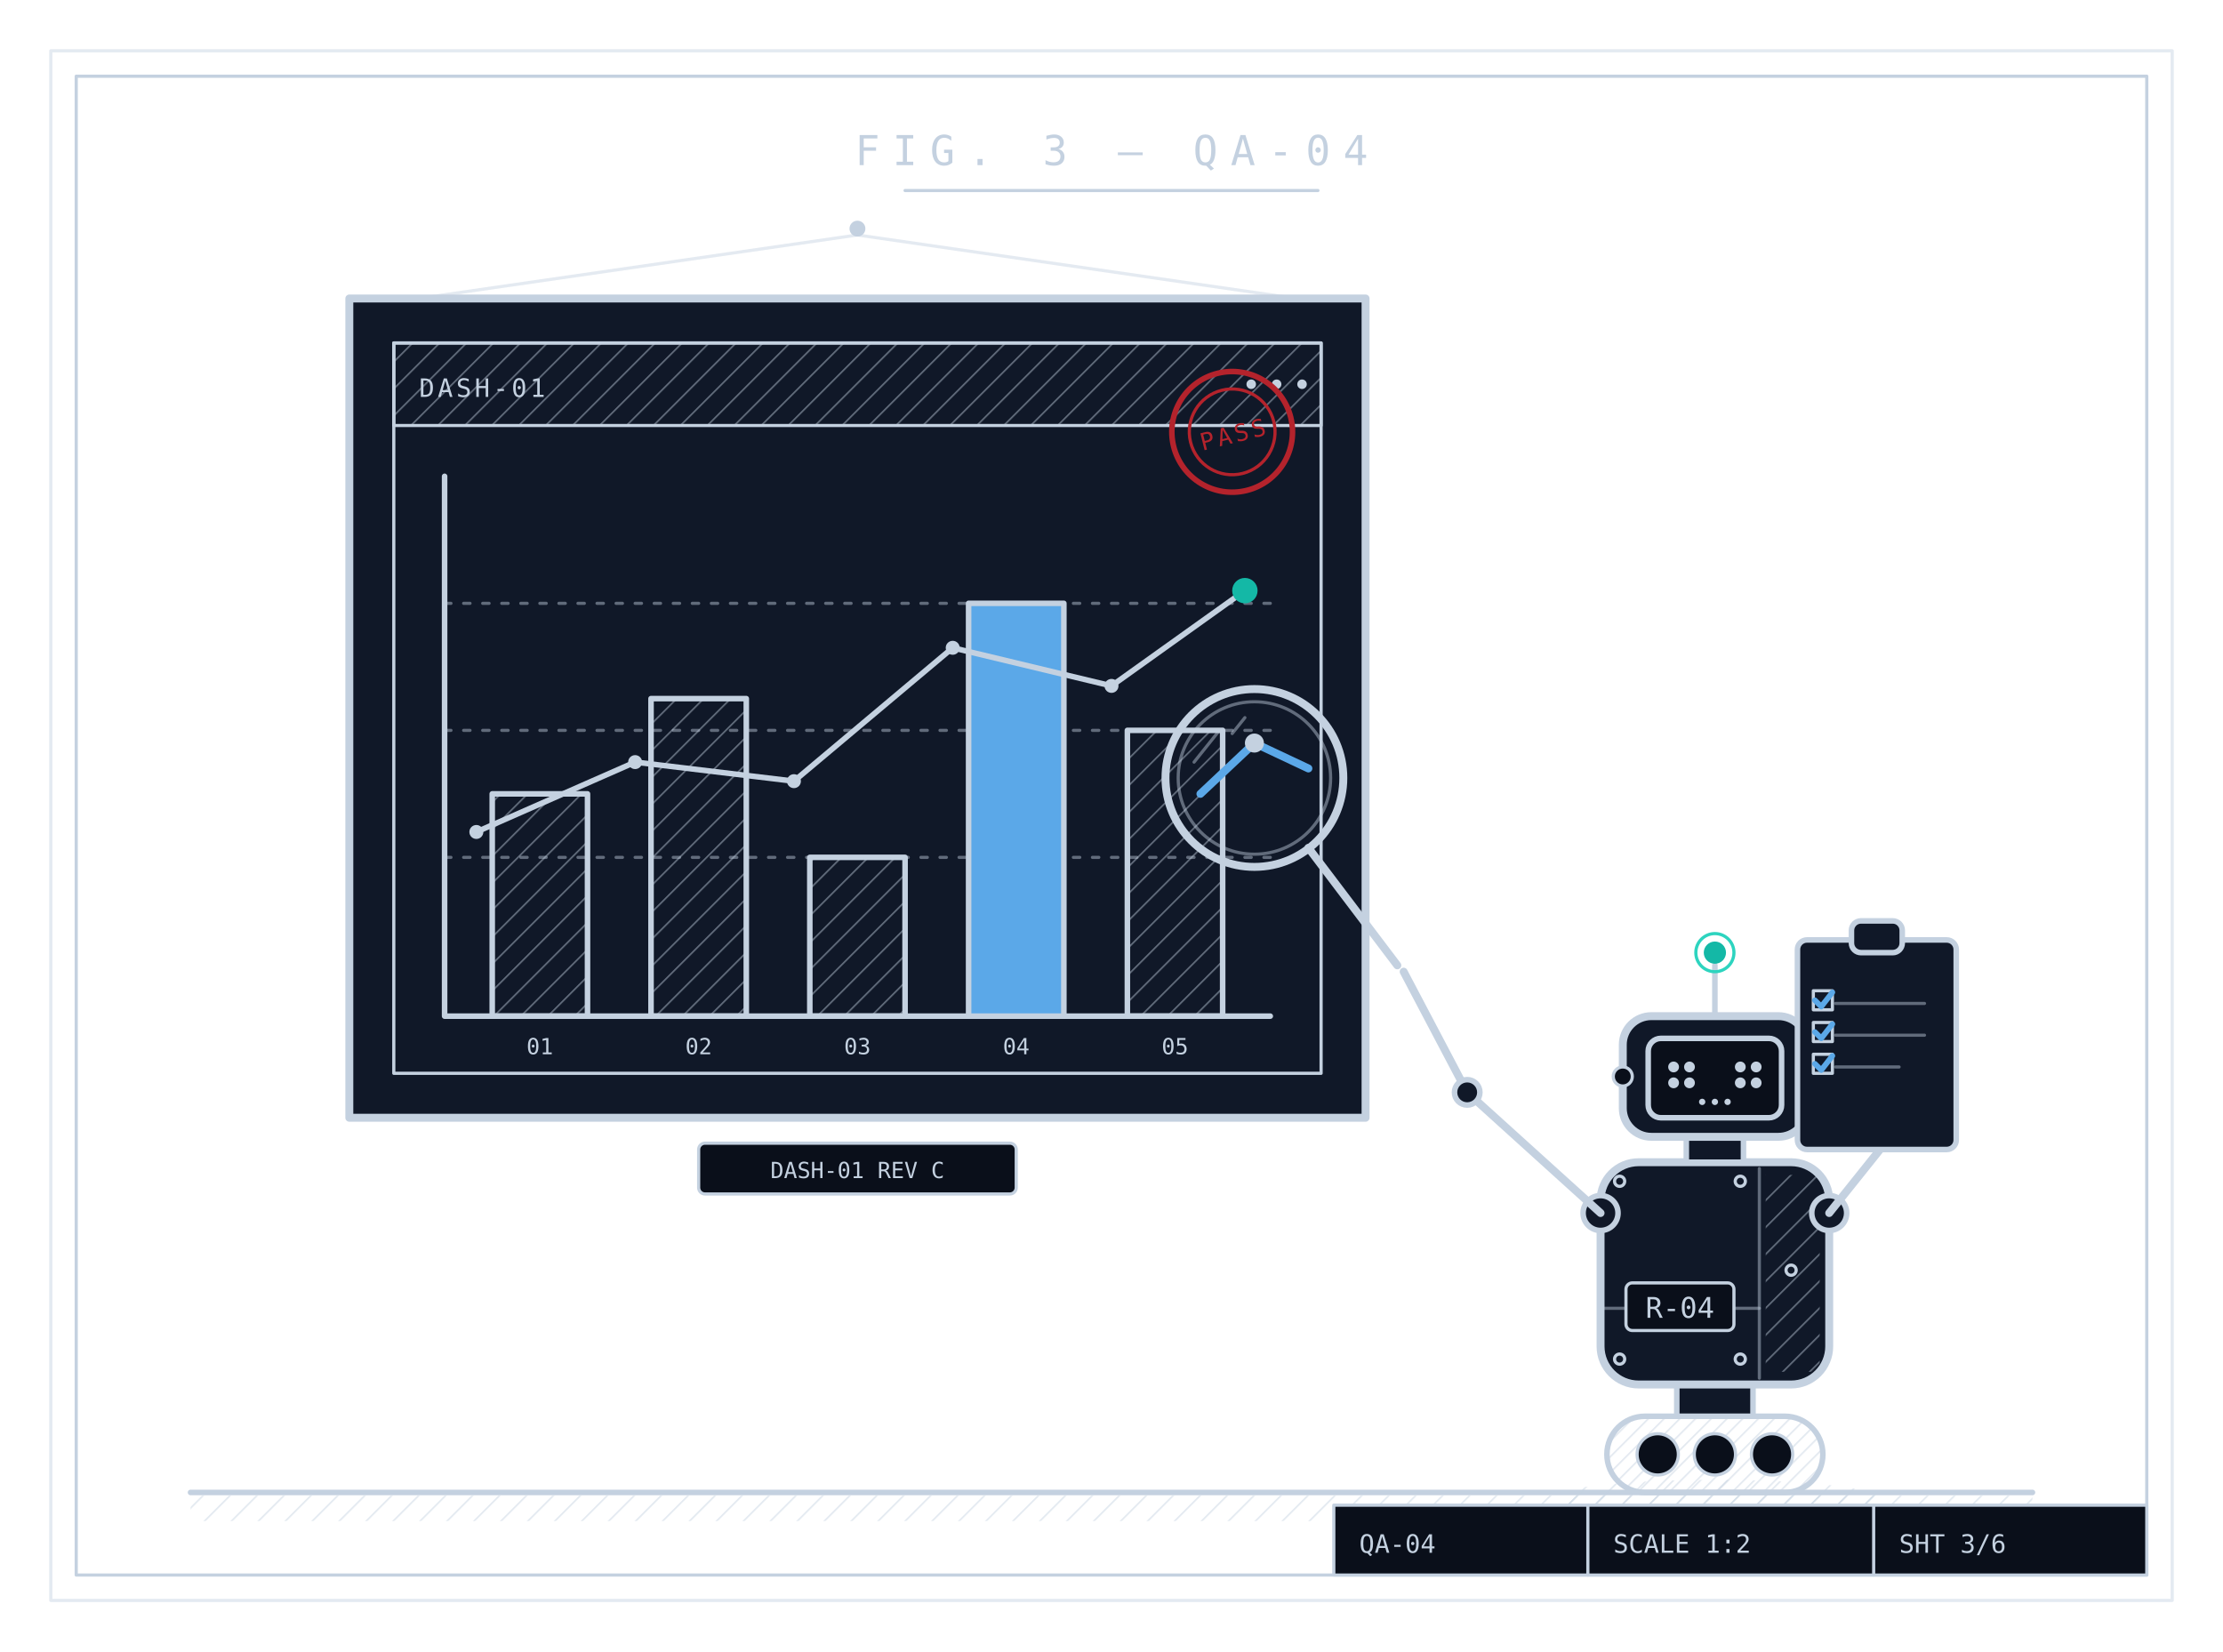
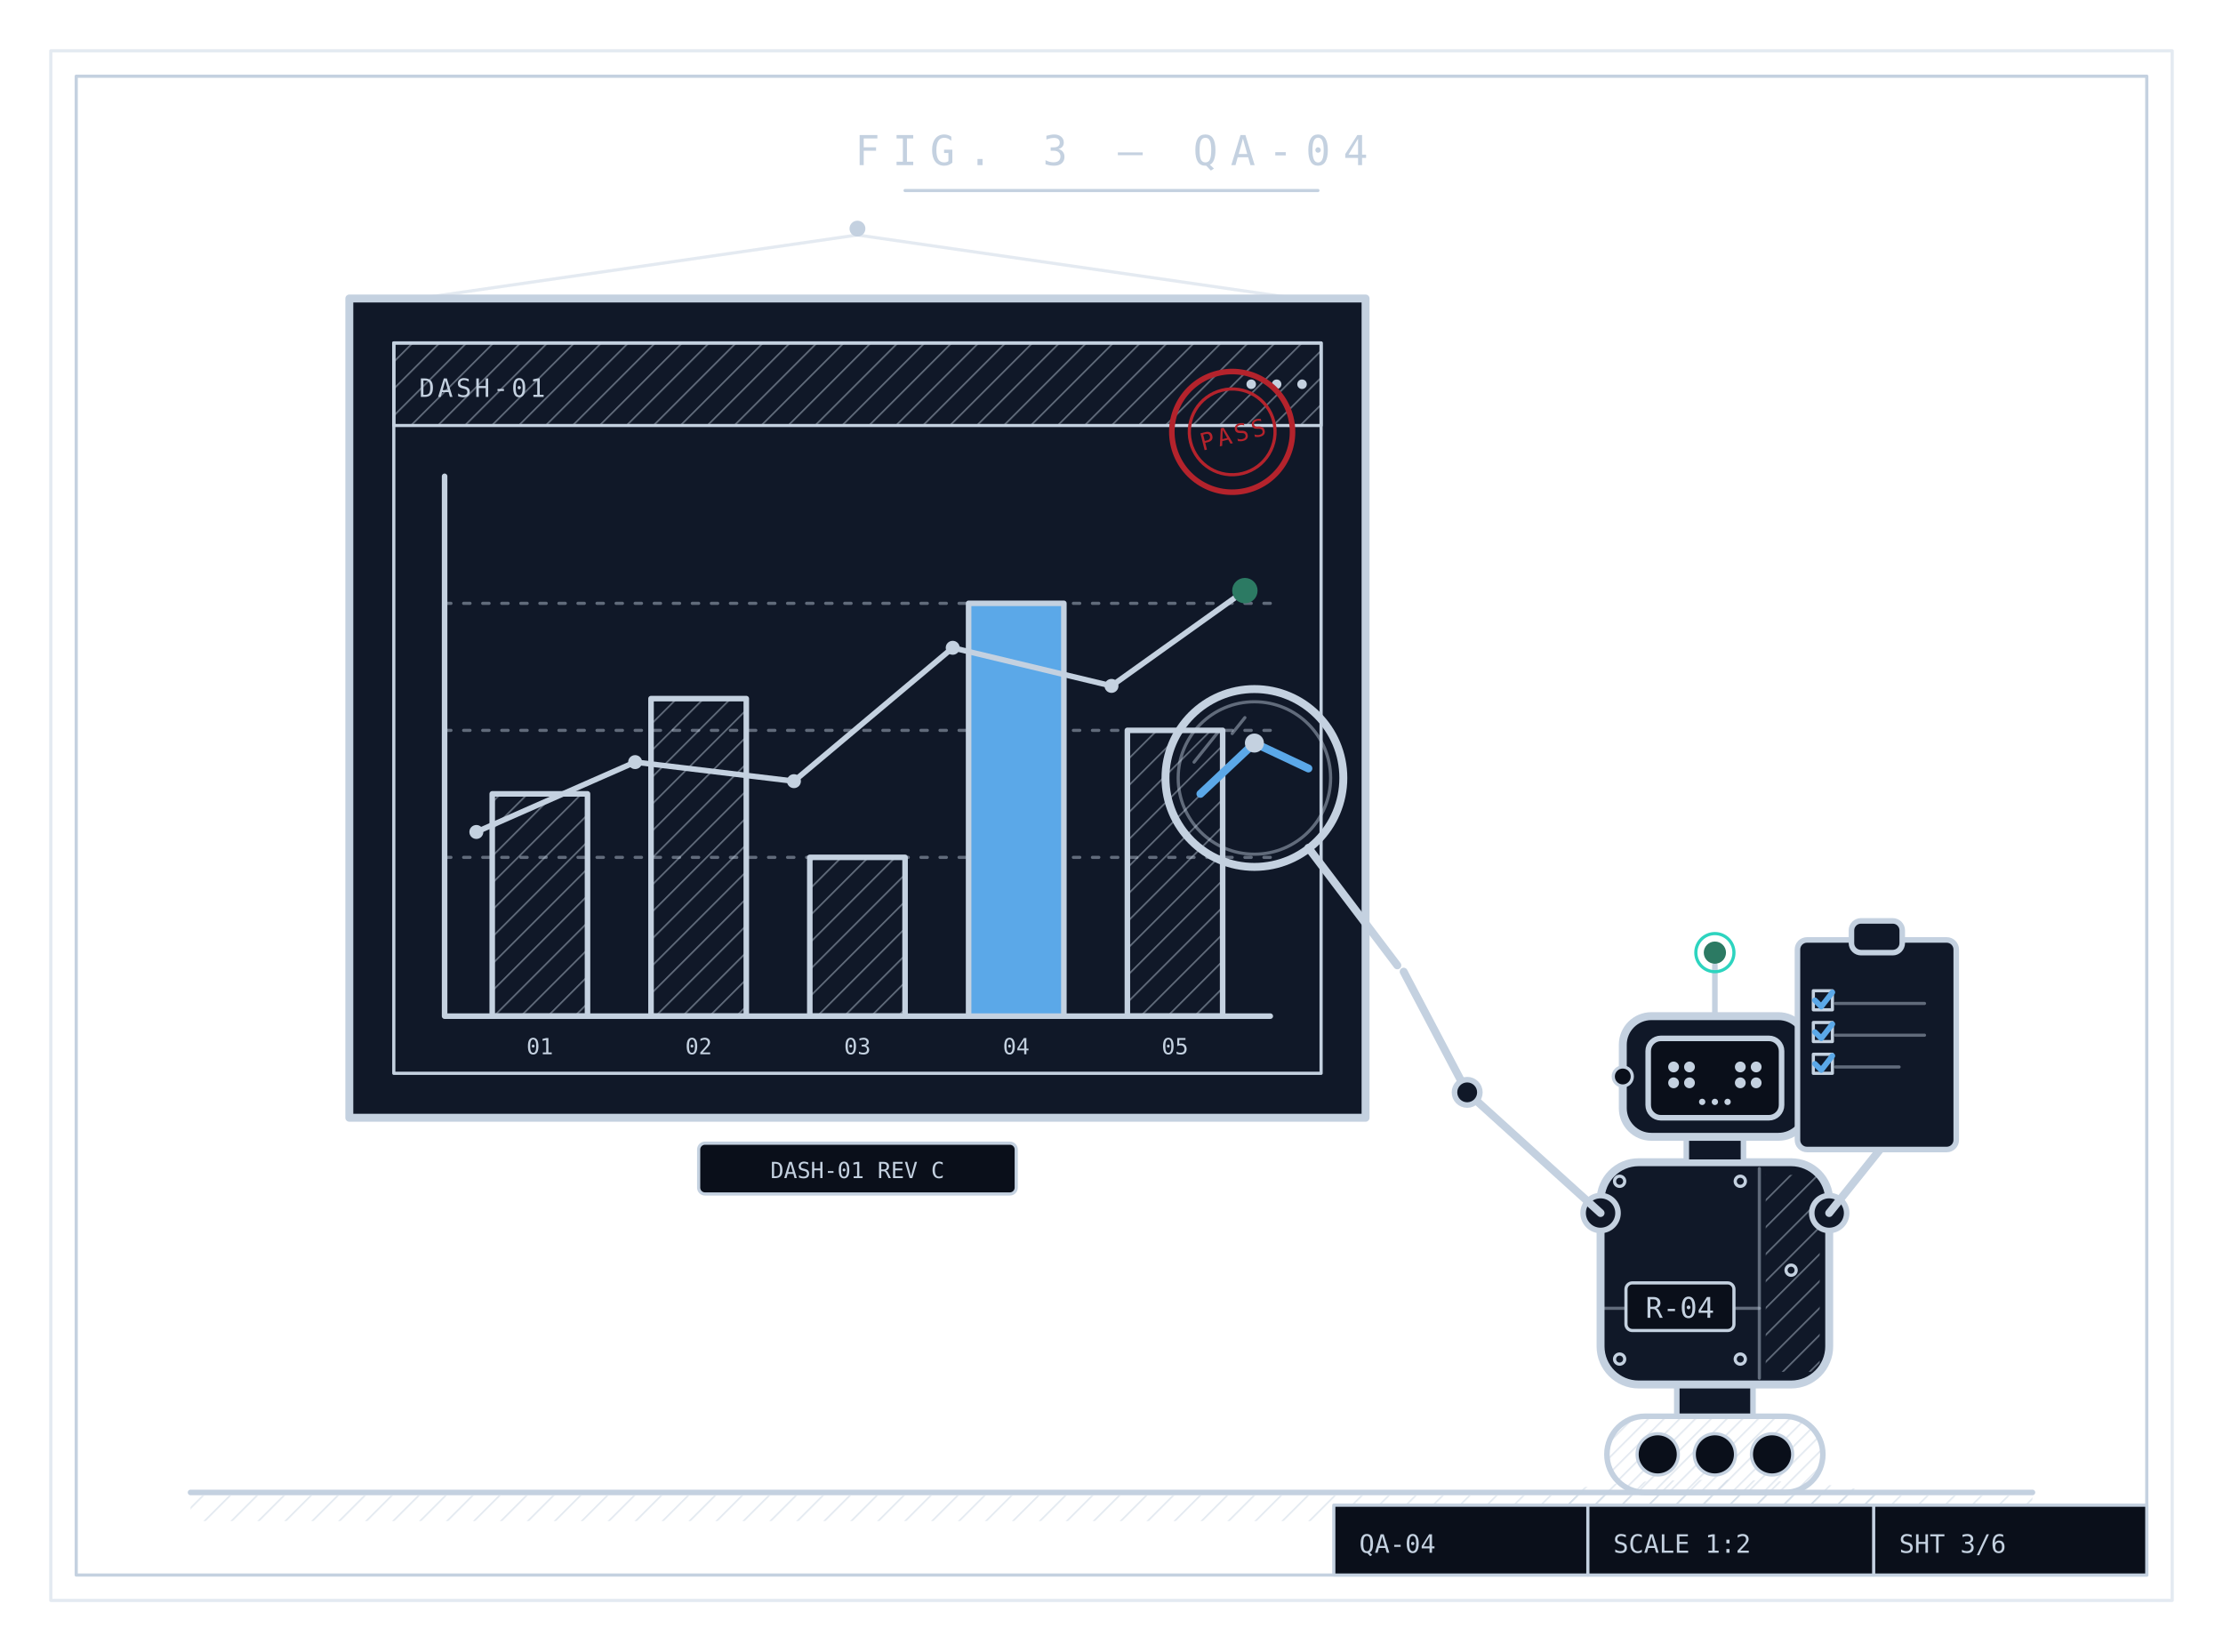
<svg xmlns="http://www.w3.org/2000/svg" viewBox="0 0 700 520">
  <style>
    .ill-live{animation:ciPulse 2.4s ease-in-out infinite}
    @keyframes ciPulse{0%,100%{opacity:.35}50%{opacity:1}}
    .ci-arm{transform-origin:504px 382px;animation:ciSweep 5s ease-in-out infinite}
    @keyframes ciSweep{0%,100%{transform:rotate(4.5deg)}50%{transform:rotate(-4.5deg)}}
    .ci-ck1,.ci-ck2,.ci-ck3{animation:ciCheck 6s linear infinite}
    .ci-ck2{animation-delay:-5.2s}
    .ci-ck3{animation-delay:-4.4s}
    @keyframes ciCheck{0%{opacity:0}8%,72%{opacity:1}80%,100%{opacity:0}}
    @media (prefers-reduced-motion: reduce){*{animation:none !important}}
  </style>
  <defs>
    <pattern id="cH" patternUnits="userSpaceOnUse" width="6" height="6" patternTransform="rotate(45)">
      <line x1="0" y1="0" x2="0" y2="6" stroke="rgba(196,209,224,.45)" stroke-width="1" />
    </pattern>
    <pattern id="cHd" patternUnits="userSpaceOnUse" width="3.5" height="3.5" patternTransform="rotate(45)">
      <line x1="0" y1="0" x2="0" y2="3.5" stroke="rgba(196,209,224,.45)" stroke-width="1" />
    </pattern>
    <g id="cBot" stroke="#C4D1E0" fill="none" stroke-linecap="round" stroke-linejoin="round">
      <rect x="-34" y="-24" width="68" height="24" rx="12" fill="url(#cHd)" stroke-width="1.75" />
      <circle cx="-18" cy="-12" r="6.5" fill="#0A0F1A" stroke-width="1" />
      <circle cx="0" cy="-12" r="6.5" fill="#0A0F1A" stroke-width="1" />
      <circle cx="18" cy="-12" r="6.5" fill="#0A0F1A" stroke-width="1" />
      <rect x="-12" y="-34" width="24" height="10" fill="#101828" stroke-width="1.75" />
      <rect x="-36" y="-104" width="72" height="70" rx="12" fill="#101828" stroke-width="2.5" class="ill-draw" />
      <rect x="16" y="-100" width="17" height="62" fill="url(#cH)" stroke="none" />
      <path d="M14 -102 V-36" stroke="rgba(196,209,224,.45)" stroke-width="1" />
      <path d="M-36 -58 H14" stroke="rgba(196,209,224,.45)" stroke-width="1" />
      <circle cx="-30" cy="-98" r="1.6" stroke-width="1" />
      <circle cx="-30" cy="-42" r="1.6" stroke-width="1" />
      <circle cx="8" cy="-98" r="1.6" stroke-width="1" />
      <circle cx="8" cy="-42" r="1.6" stroke-width="1" />
      <circle cx="24" cy="-70" r="1.6" stroke-width="1" />
      <rect x="-28" y="-66" width="34" height="15" rx="2" fill="#0A0F1A" stroke-width="1" />
      <rect x="-9" y="-114" width="18" height="10" fill="#101828" stroke-width="1.75" />
      <rect x="-29" y="-150" width="58" height="38" rx="9" fill="#101828" stroke-width="2.5" class="ill-draw" />
      <rect x="-21" y="-143" width="42" height="25" rx="4" fill="#0A0F1A" stroke-width="1.75" />
      <g fill="#C4D1E0" stroke="none">
        <circle cx="-13" cy="-134" r="1.7" />
        <circle cx="-8" cy="-134" r="1.7" />
        <circle cx="-13" cy="-129" r="1.7" />
        <circle cx="-8" cy="-129" r="1.7" />
        <circle cx="8" cy="-134" r="1.7" />
        <circle cx="13" cy="-134" r="1.7" />
        <circle cx="8" cy="-129" r="1.7" />
        <circle cx="13" cy="-129" r="1.7" />
        <circle cx="-4" cy="-123" r="1" />
        <circle cx="0" cy="-123" r="1" />
        <circle cx="4" cy="-123" r="1" />
      </g>
      <circle cx="-29" cy="-131" r="3" fill="#0A0F1A" stroke-width="1" />
      <circle cx="29" cy="-131" r="3" fill="#0A0F1A" stroke-width="1" />
      <path d="M0 -150 V-166" stroke-width="1.75" />
      <circle cx="0" cy="-170" r="6" stroke="#2DD4BF" stroke-width="1" class="ill-live" />
-       <circle cx="0" cy="-170" r="3.5" fill="#14B8A6" stroke="none" class="ill-live" />
+       <circle cx="0" cy="-170" r="3.5" fill="#2C7A63" stroke="none" class="ill-live" />
      <circle cx="-36" cy="-88" r="5.5" fill="#101828" stroke-width="1.75" />
      <circle cx="36" cy="-88" r="5.5" fill="#101828" stroke-width="1.75" />
    </g>
  </defs>
  <g stroke="#C4D1E0" fill="none" stroke-linecap="round" stroke-linejoin="round">
    <rect x="16" y="16" width="668" height="488" stroke="rgba(196,209,224,.45)" stroke-width="1" />
    <rect x="24" y="24" width="652" height="472" stroke-width="1" />
    <text x="350" y="52" text-anchor="middle" font-family="IBM Plex Mono, monospace" font-size="13" letter-spacing="4" fill="#C4D1E0" stroke="none">FIG. 3 — QA-04</text>
    <path d="M285 60 H415" stroke-width="1" />
    <path d="M60 470 H640" stroke-width="1.75" />
    <rect x="60" y="471" width="580" height="8" fill="url(#cH)" stroke="none" />
    <ellipse cx="540" cy="472" rx="52" ry="6" fill="url(#cH)" stroke="none" />
    <circle cx="270" cy="72" r="2.5" fill="#C4D1E0" stroke="none" />
    <path d="M270 74 L118 96 M270 74 L422 96" stroke="rgba(196,209,224,.45)" stroke-width="1" />
    <rect x="110" y="94" width="320" height="258" fill="#101828" stroke-width="2.5" class="ill-draw" />
    <rect x="124" y="108" width="292" height="230" stroke-width="1" />
    <rect x="124" y="108" width="292" height="26" fill="url(#cH)" stroke-width="1" />
    <text x="132" y="125" font-family="IBM Plex Mono, monospace" font-size="8" letter-spacing="1" fill="#C4D1E0" stroke="none">DASH-01</text>
    <circle cx="394" cy="121" r="1.5" fill="#C4D1E0" stroke="none" />
    <circle cx="402" cy="121" r="1.5" fill="#C4D1E0" stroke="none" />
    <circle cx="410" cy="121" r="1.5" fill="#C4D1E0" stroke="none" />
    <path d="M140 150 V320 H400" stroke-width="1.75" />
    <path d="M140 190 H400 M140 230 H400 M140 270 H400" stroke="rgba(196,209,224,.45)" stroke-width="1" stroke-dasharray="2 4" />
    <rect x="155" y="250" width="30" height="70" fill="url(#cH)" stroke-width="1.75" />
    <rect x="205" y="220" width="30" height="100" fill="url(#cH)" stroke-width="1.75" />
    <rect x="255" y="270" width="30" height="50" fill="url(#cH)" stroke-width="1.75" />
    <rect x="305" y="190" width="30" height="130" fill="#5BA8E8" stroke-width="1.75" />
    <rect x="355" y="230" width="30" height="90" fill="url(#cH)" stroke-width="1.75" />
    <path d="M150 262 L200 240 L250 246 L300 204 L350 216 L392 186" stroke-width="1.75" class="ill-draw" />
    <circle cx="150" cy="262" r="2.2" fill="#C4D1E0" stroke="none" />
    <circle cx="200" cy="240" r="2.2" fill="#C4D1E0" stroke="none" />
    <circle cx="250" cy="246" r="2.2" fill="#C4D1E0" stroke="none" />
    <circle cx="300" cy="204" r="2.2" fill="#C4D1E0" stroke="none" />
    <circle cx="350" cy="216" r="2.2" fill="#C4D1E0" stroke="none" />
-     <circle cx="392" cy="186" r="4" fill="#14B8A6" stroke="none" class="ill-live" />
+     <circle cx="392" cy="186" r="4" fill="#2C7A63" stroke="none" class="ill-live" />
    <g font-family="IBM Plex Mono, monospace" font-size="7" fill="#C4D1E0" stroke="none" text-anchor="middle">
      <text x="170" y="332">01</text>
      <text x="220" y="332">02</text>
      <text x="270" y="332">03</text>
      <text x="320" y="332">04</text>
      <text x="370" y="332">05</text>
    </g>
    <g transform="translate(388,136) rotate(-14)" stroke="#B4232C">
      <circle r="19" stroke-width="1.75" />
      <circle r="13.5" stroke-width="1" />
      <text y="3.5" text-anchor="middle" font-family="IBM Plex Mono, monospace" font-size="7.5" letter-spacing="1" fill="#B4232C" stroke="none">PASS</text>
    </g>
    <rect x="220" y="360" width="100" height="16" rx="2" fill="#0A0F1A" stroke-width="1" />
    <text x="270" y="371" text-anchor="middle" font-family="IBM Plex Mono, monospace" font-size="7" fill="#C4D1E0" stroke="none">DASH-01 REV C</text>
    <use href="#cBot" transform="translate(540,470)" />
    <text x="529" y="415" text-anchor="middle" font-family="IBM Plex Mono, monospace" font-size="9" fill="#C4D1E0" stroke="none">R-04</text>
    <path class="ci-arm" d="M504 382 L462 344 L442 306" stroke-width="2.5" />
    <circle class="ci-arm" cx="462" cy="344" r="4" fill="#101828" stroke-width="1.75" />
    <path class="ci-arm" d="M412 267 L440 304" stroke-width="2.5" />
    <circle class="ci-arm ill-draw" cx="395" cy="245" r="28" stroke-width="2.5" />
    <circle class="ci-arm" cx="395" cy="245" r="24" stroke="rgba(196,209,224,.45)" stroke-width="1" />
    <path class="ci-arm" d="M384 230 l-8 10 M392 226 l-4 5" stroke="rgba(196,209,224,.45)" stroke-width="1" />
    <path class="ci-arm" d="M378 250 L395 234 L412 242" stroke="#5BA8E8" stroke-width="2.5" />
    <circle class="ci-arm" cx="395" cy="234" r="3" fill="#C4D1E0" stroke="none" />
    <path d="M576 382 L600 352 L592 332" stroke-width="2.5" />
    <circle cx="600" cy="352" r="4" fill="#101828" stroke-width="1.75" />
    <rect x="566" y="296" width="50" height="66" rx="3" fill="#101828" stroke-width="1.75" />
    <rect x="583" y="290" width="16" height="10" rx="3" fill="#101828" stroke-width="1.75" />
    <path d="M578 316 H606 M578 326 H606 M578 336 H598" stroke="rgba(196,209,224,.45)" stroke-width="1" />
    <rect x="571" y="312" width="6" height="6" stroke-width="1" />
    <rect x="571" y="322" width="6" height="6" stroke-width="1" />
    <rect x="571" y="332" width="6" height="6" stroke-width="1" />
    <path class="ci-ck1" d="M571.5 315 l2 2 l3.5 -4.5" stroke="#5BA8E8" stroke-width="1.75" />
    <path class="ci-ck2" d="M571.5 325 l2 2 l3.5 -4.5" stroke="#5BA8E8" stroke-width="1.75" />
    <path class="ci-ck3" d="M571.5 335 l2 2 l3.5 -4.5" stroke="#5BA8E8" stroke-width="1.75" />
    <rect x="420" y="474" width="256" height="22" fill="#0A0F1A" stroke-width="1" />
    <path d="M500 474 V496 M590 474 V496" stroke-width="1" />
    <text x="428" y="489" font-family="IBM Plex Mono, monospace" font-size="8" fill="#C4D1E0" stroke="none">QA-04</text>
    <text x="508" y="489" font-family="IBM Plex Mono, monospace" font-size="8" fill="#C4D1E0" stroke="none">SCALE 1:2</text>
    <text x="598" y="489" font-family="IBM Plex Mono, monospace" font-size="8" fill="#C4D1E0" stroke="none">SHT 3/6</text>
  </g>
</svg>
